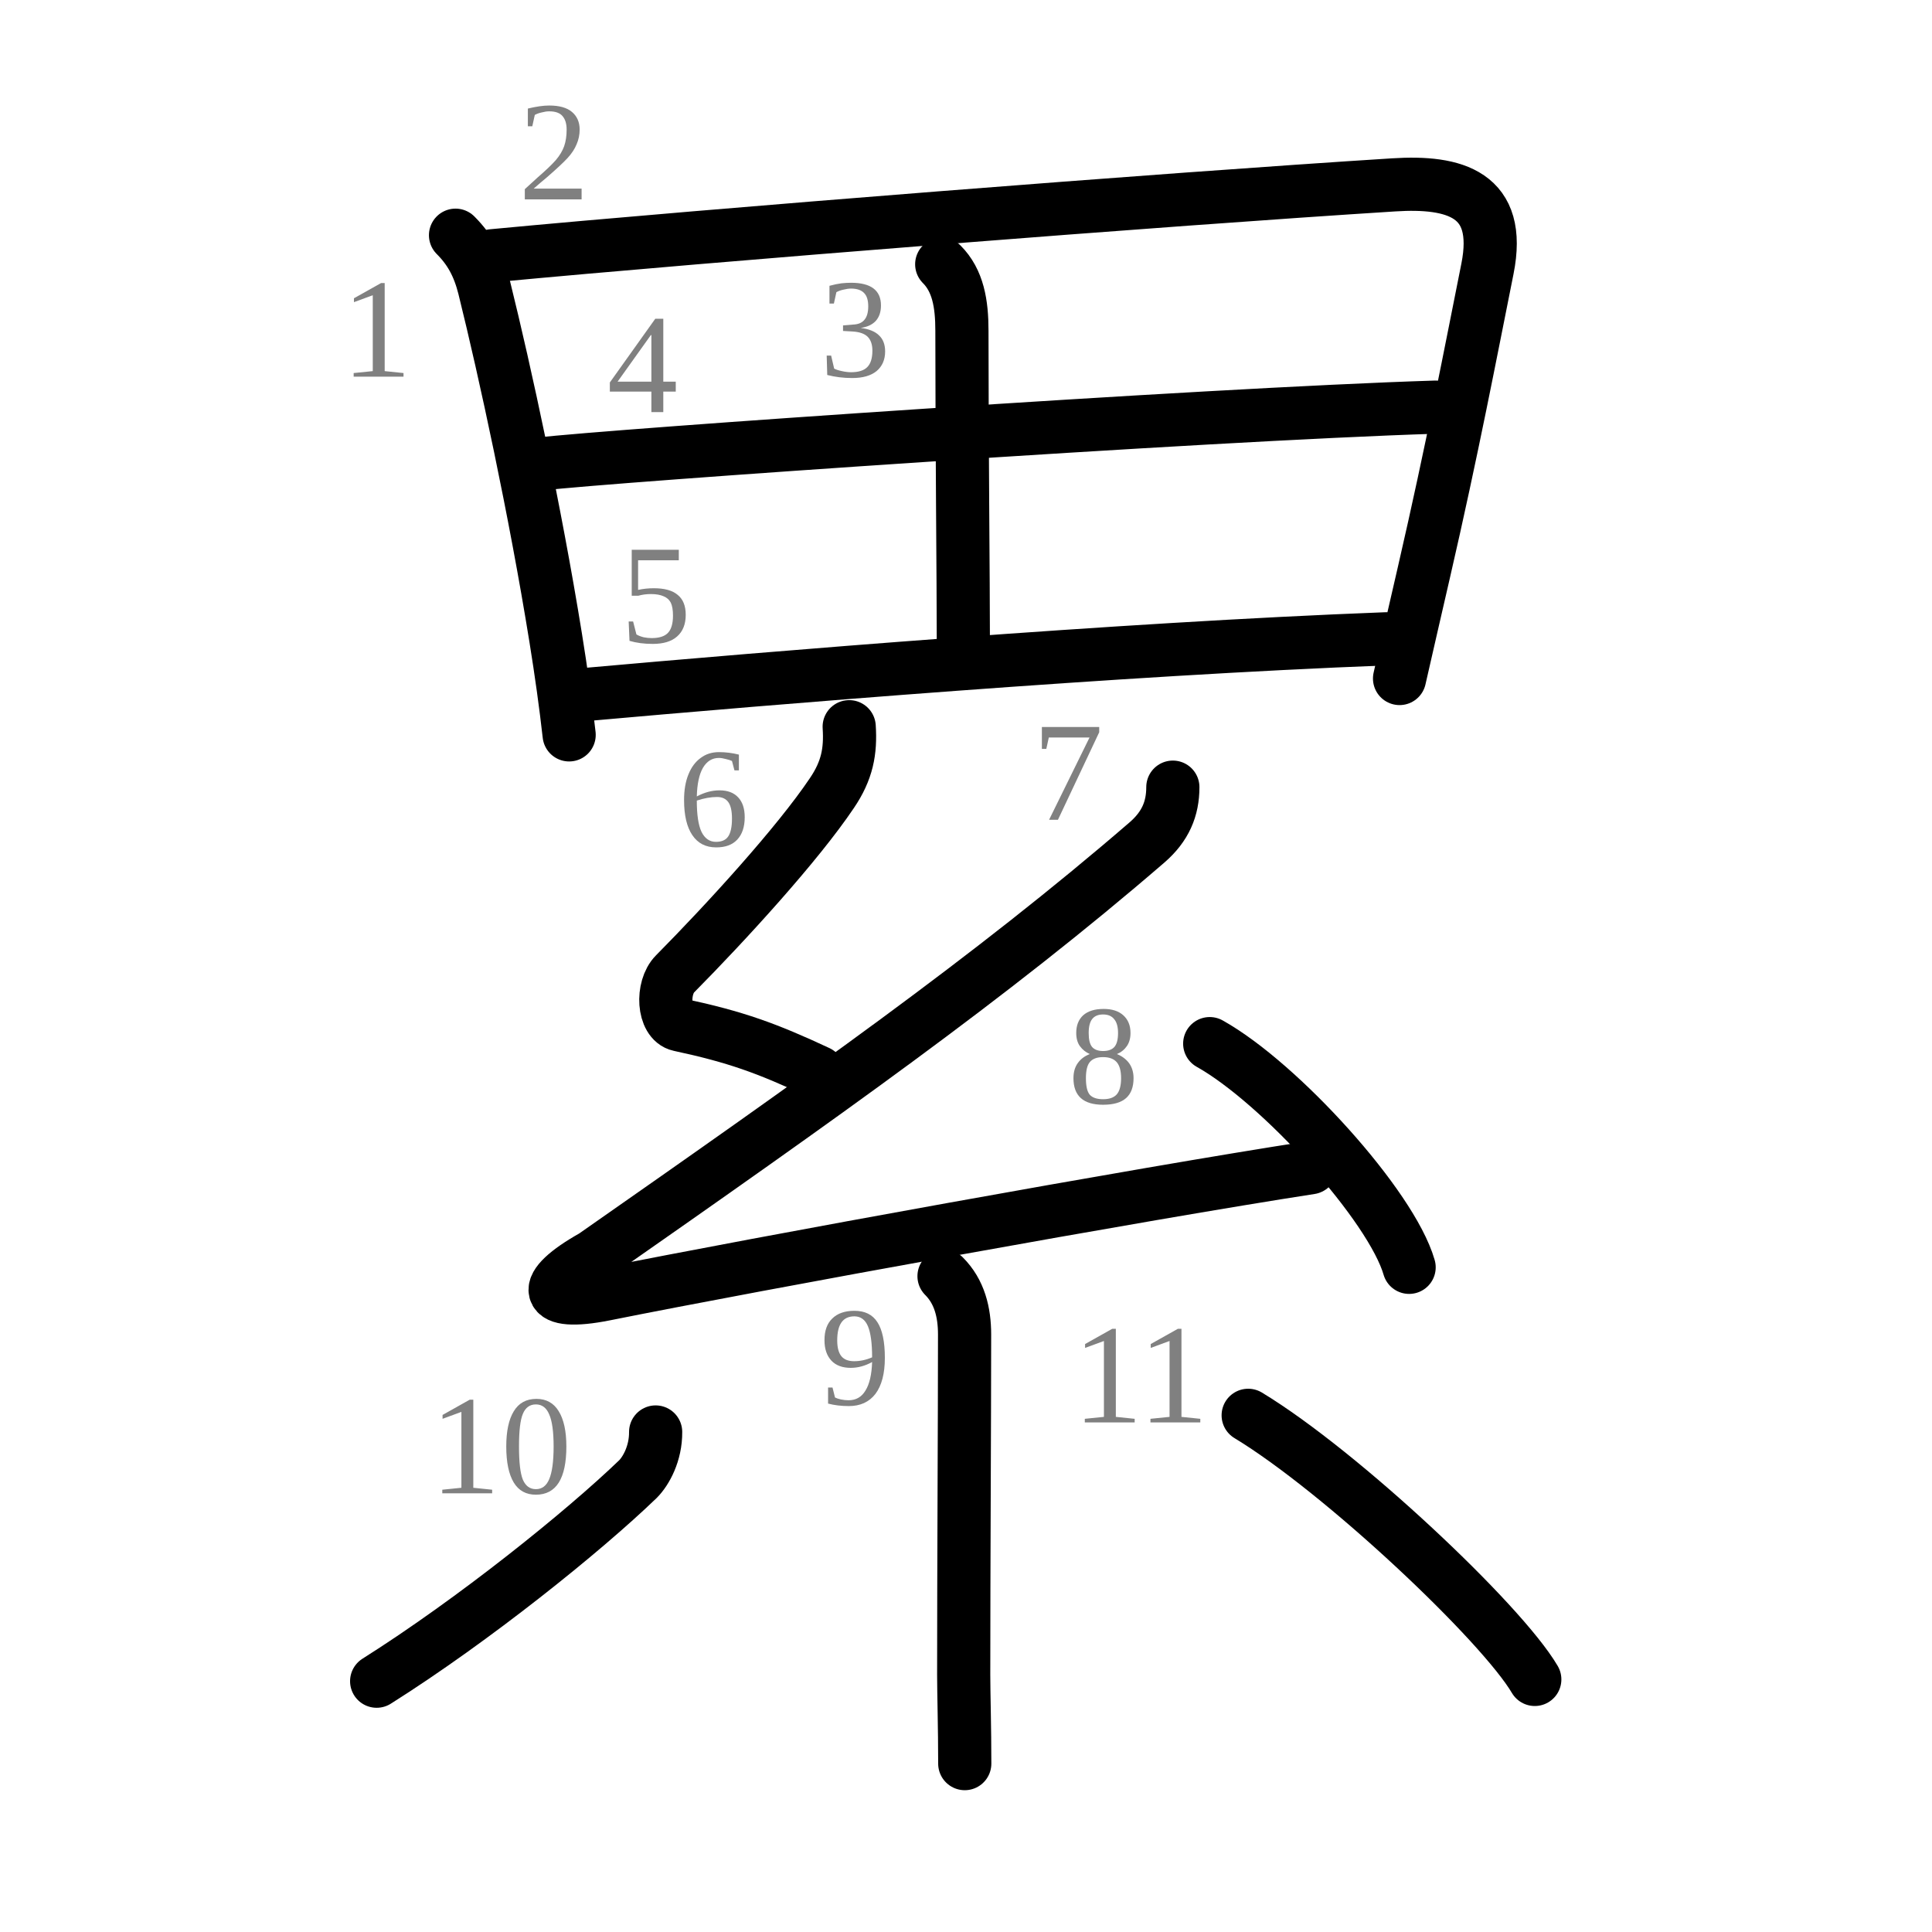
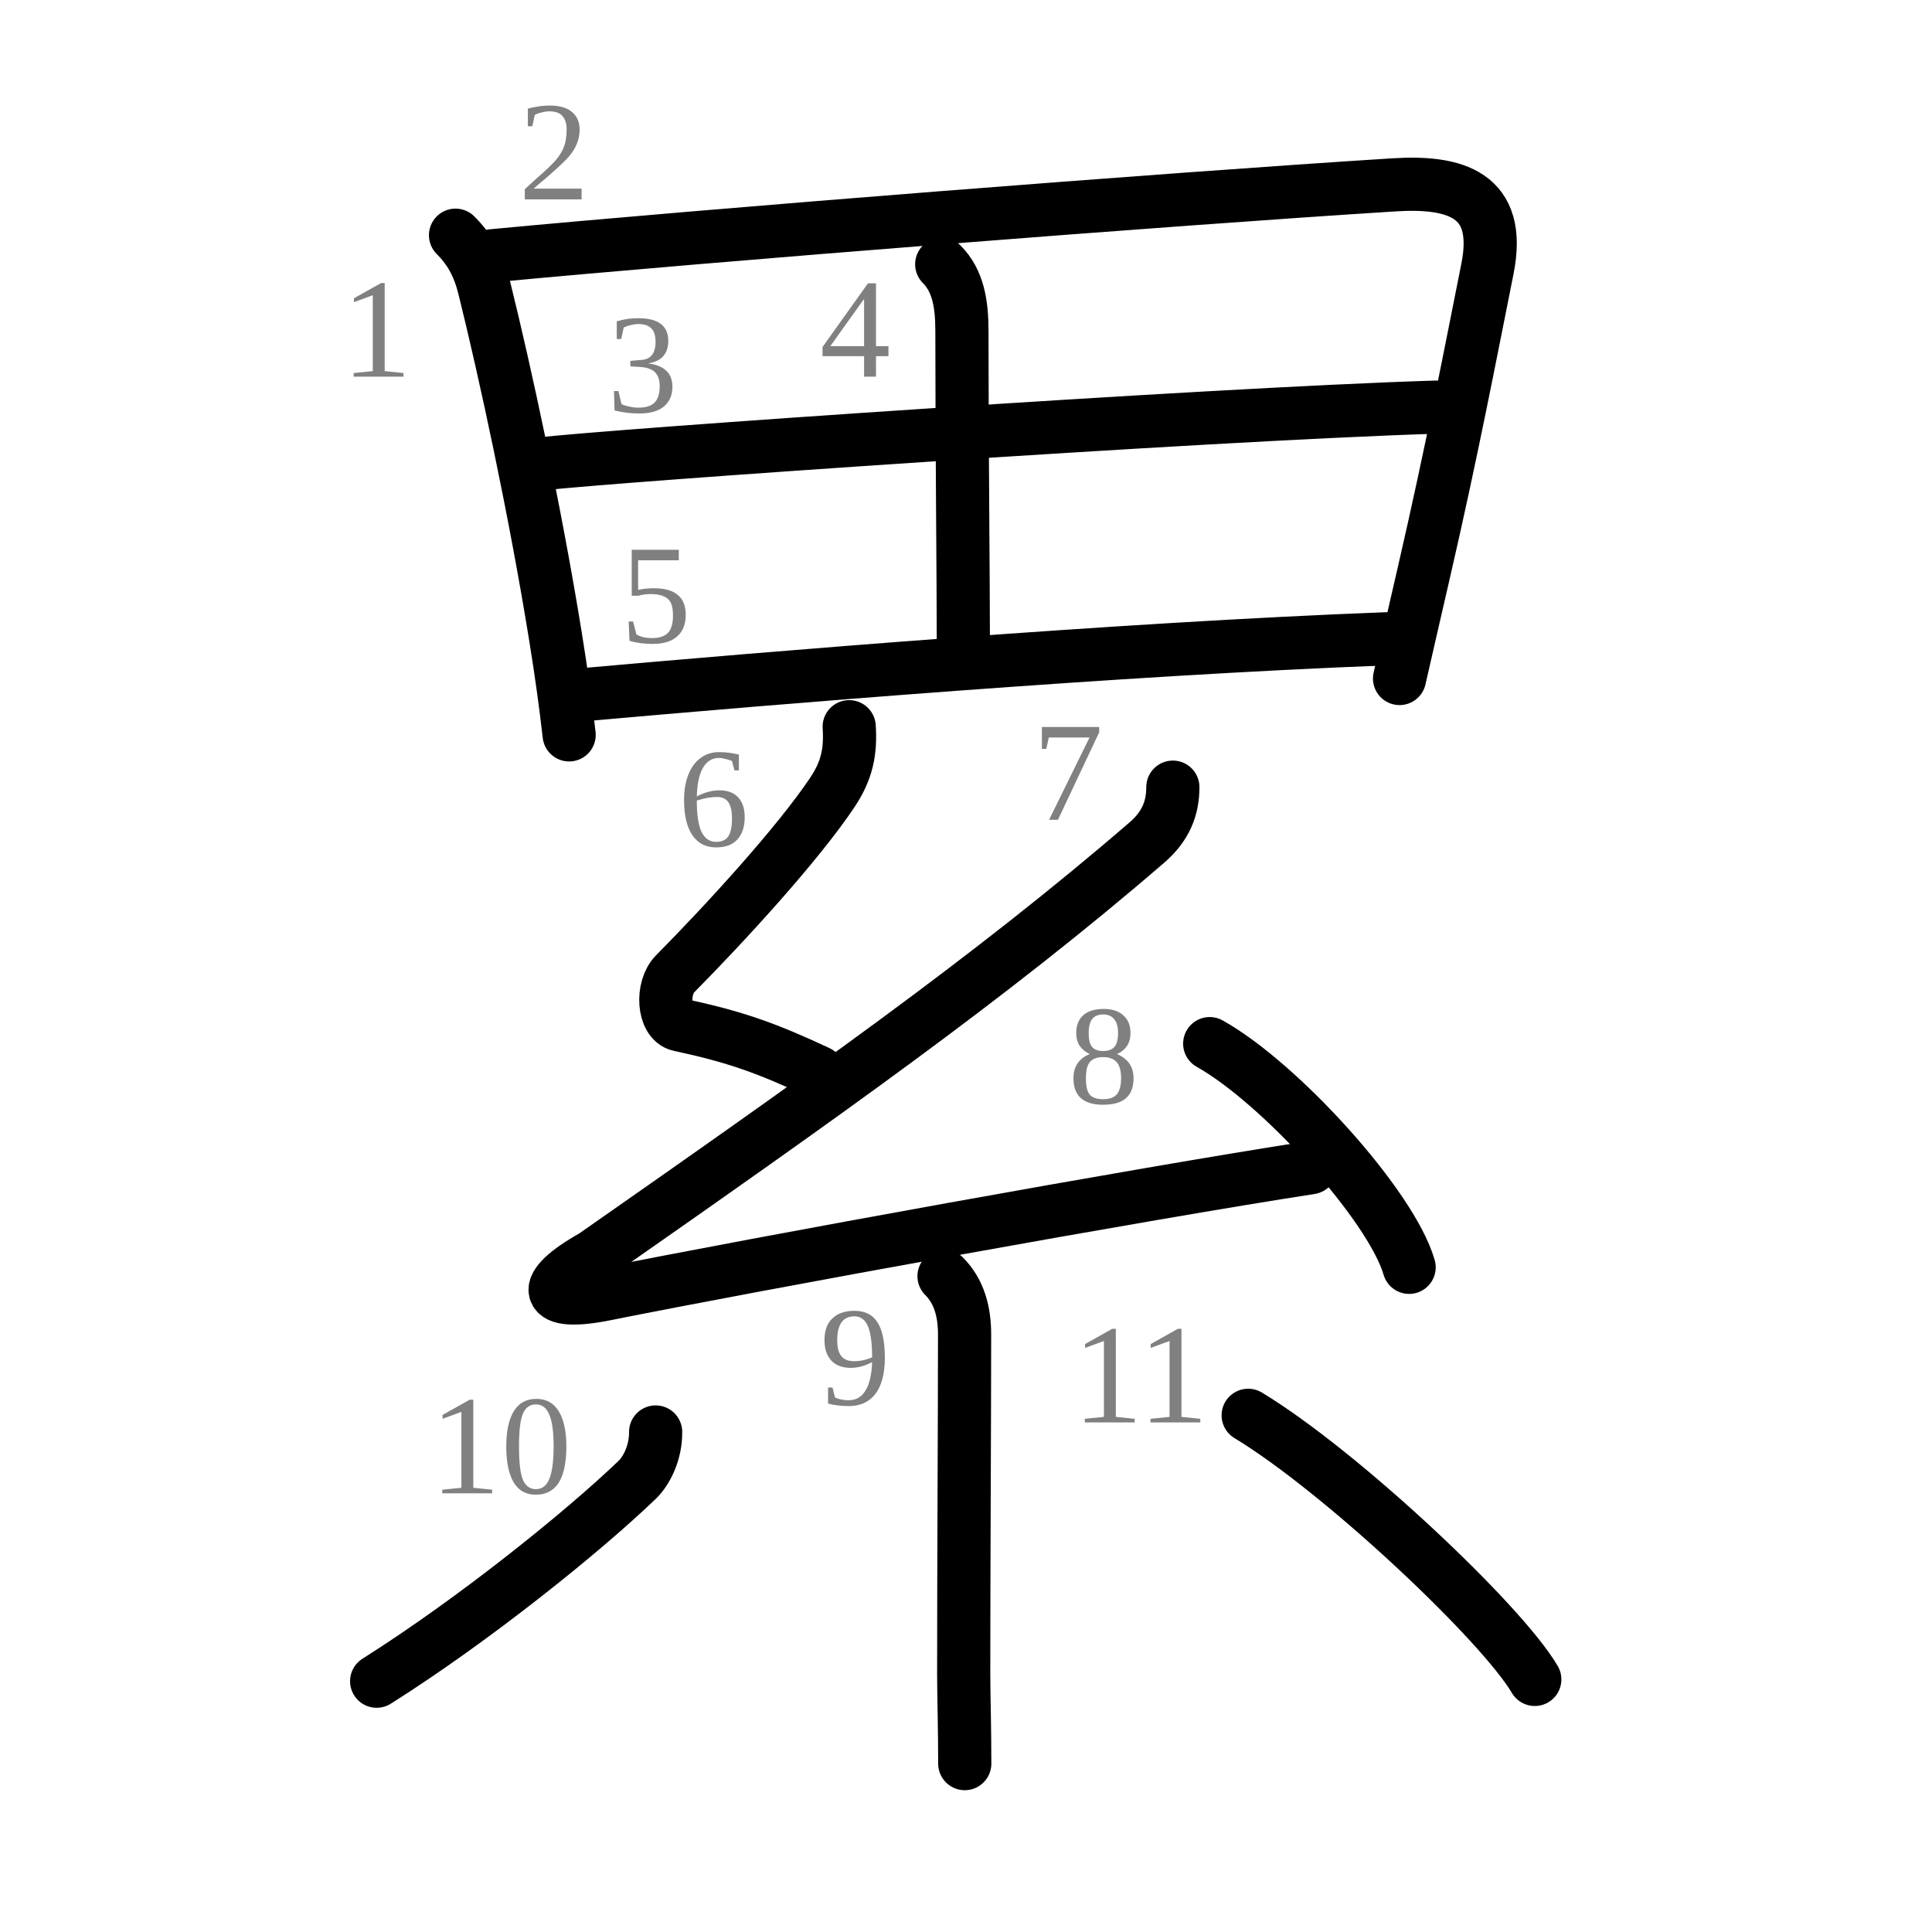
<svg xmlns="http://www.w3.org/2000/svg" xmlns:ns1="http://kanjivg.tagaini.net" width="109" height="109" viewBox="0 0 109 109">
  <g id="kvg:StrokePaths_07d2f" style="fill:none;stroke:#000000;stroke-width:3;stroke-linecap:round;stroke-linejoin:round;">
    <g id="kvg:07d2f" ns1:element="累">
      <g id="kvg:07d2f-g1" ns1:element="田" ns1:position="top" ns1:radical="nelson" ns1:phon="畾T">
        <path id="kvg:07d2f-s1" ns1:type="㇑" d="M25.7,13.27c0.83,0.83,1.31,1.73,1.62,2.96c1.18,4.76,2.87,12.56,4.03,19.75c0.31,1.92,0.57,3.78,0.76,5.48" />
        <path id="kvg:07d2f-s2" ns1:type="㇕a" d="M27.77,14.43c12.48-1.18,37.85-3.18,50.86-4c3.45-0.22,6.13,0.52,5.29,4.73c-0.92,4.59-1.98,10.17-3.59,17.15c-0.44,1.93-0.91,3.93-1.37,5.97" />
-         <path id="kvg:07d2f-s3" ns1:type="㇑a" d="M53.13,14.91c0.92,0.92,1.14,2.22,1.14,3.75c0,6.64,0.08,14.03,0.08,17.54" />
-         <path id="kvg:07d2f-s4" ns1:type="㇐a" d="M30.46,26.18c3.82-0.46,37.42-2.8,50.53-3.21" />
+         <path id="kvg:07d2f-s3" ns1:type="㇐a" d="M30.46,26.18c3.82-0.46,37.42-2.8,50.53-3.21" />
+         <path id="kvg:07d2f-s4" ns1:type="㇑a" d="M53.13,14.91c0.92,0.92,1.14,2.22,1.14,3.75c0,6.64,0.08,14.03,0.08,17.54" />
        <path id="kvg:07d2f-s5" ns1:type="㇐a" d="M32.96,39.19C43.5,38.25,63,36.62,78.21,36.04" />
      </g>
      <g id="kvg:07d2f-g2" ns1:element="糸" ns1:position="bottom" ns1:radical="tradit">
        <path id="kvg:07d2f-s6" ns1:type="㇜" d="M47.91,41c0.09,1.38-0.11,2.47-0.98,3.75C45,47.62,41,52,38.08,54.95c-0.77,0.78-0.67,2.67,0.25,2.87c3.17,0.68,4.92,1.31,7.83,2.67" />
        <path id="kvg:07d2f-s7" ns1:type="㇜" d="M66.17,44.41c0,1.22-0.42,2.22-1.46,3.12c-8.8,7.6-18.44,14.39-31.23,23.33c-3.09,1.73-2.86,2.86,0.64,2.16c8.73-1.75,30.36-5.68,39.82-7.14" />
        <path id="kvg:07d2f-s8" ns1:type="㇔" d="M68.25,58.88C72.22,61.1,78.5,68.03,79.5,71.5" />
        <path id="kvg:07d2f-s9" ns1:type="㇑" d="M53.26,72c0.87,0.87,1.16,2.03,1.16,3.29c0,4.83-0.05,13-0.05,19.21c0,1,0.06,3,0.06,5" />
        <path id="kvg:07d2f-s10" ns1:type="㇒" d="M36.99,80.79c0.01,1.21-0.54,2.2-1,2.66c-3.05,2.94-9.24,7.93-14.74,11.4" />
        <path id="kvg:07d2f-s11" ns1:type="㇔" d="M70.42,79.85c5.27,3.19,14.29,11.7,16.17,14.9" />
      </g>
    </g>
  </g>
  <g id="kvg:StrokeNumbers_07d2f" style="font-size:8;fill:#808080">
    <text transform="matrix(1 0 0 1 19.25 21.25)">1</text>
    <text transform="matrix(1 0 0 1 29.25 11.25)">2</text>
-     <text transform="matrix(1 0 0 1 46.25 21.25)">3</text>
-     <text transform="matrix(1 0 0 1 34.25 23.25)">4</text>
+     <text transform="matrix(1 0 0 1 34.25 23.25)">3</text>
+     <text transform="matrix(1 0 0 1 46.25 21.25)">4</text>
    <text transform="matrix(1 0 0 1 35.00 36.25)">5</text>
    <text transform="matrix(1 0 0 1 38.25 47.73)">6</text>
    <text transform="matrix(1 0 0 1 58.25 46.25)">7</text>
    <text transform="matrix(1 0 0 1 60.25 62.25)">8</text>
    <text transform="matrix(1 0 0 1 46.25 79.25)">9</text>
    <text transform="matrix(1 0 0 1 24.25 84.25)">10</text>
    <text transform="matrix(1 0 0 1 60.50 80.25)">11</text>
  </g>
</svg>
